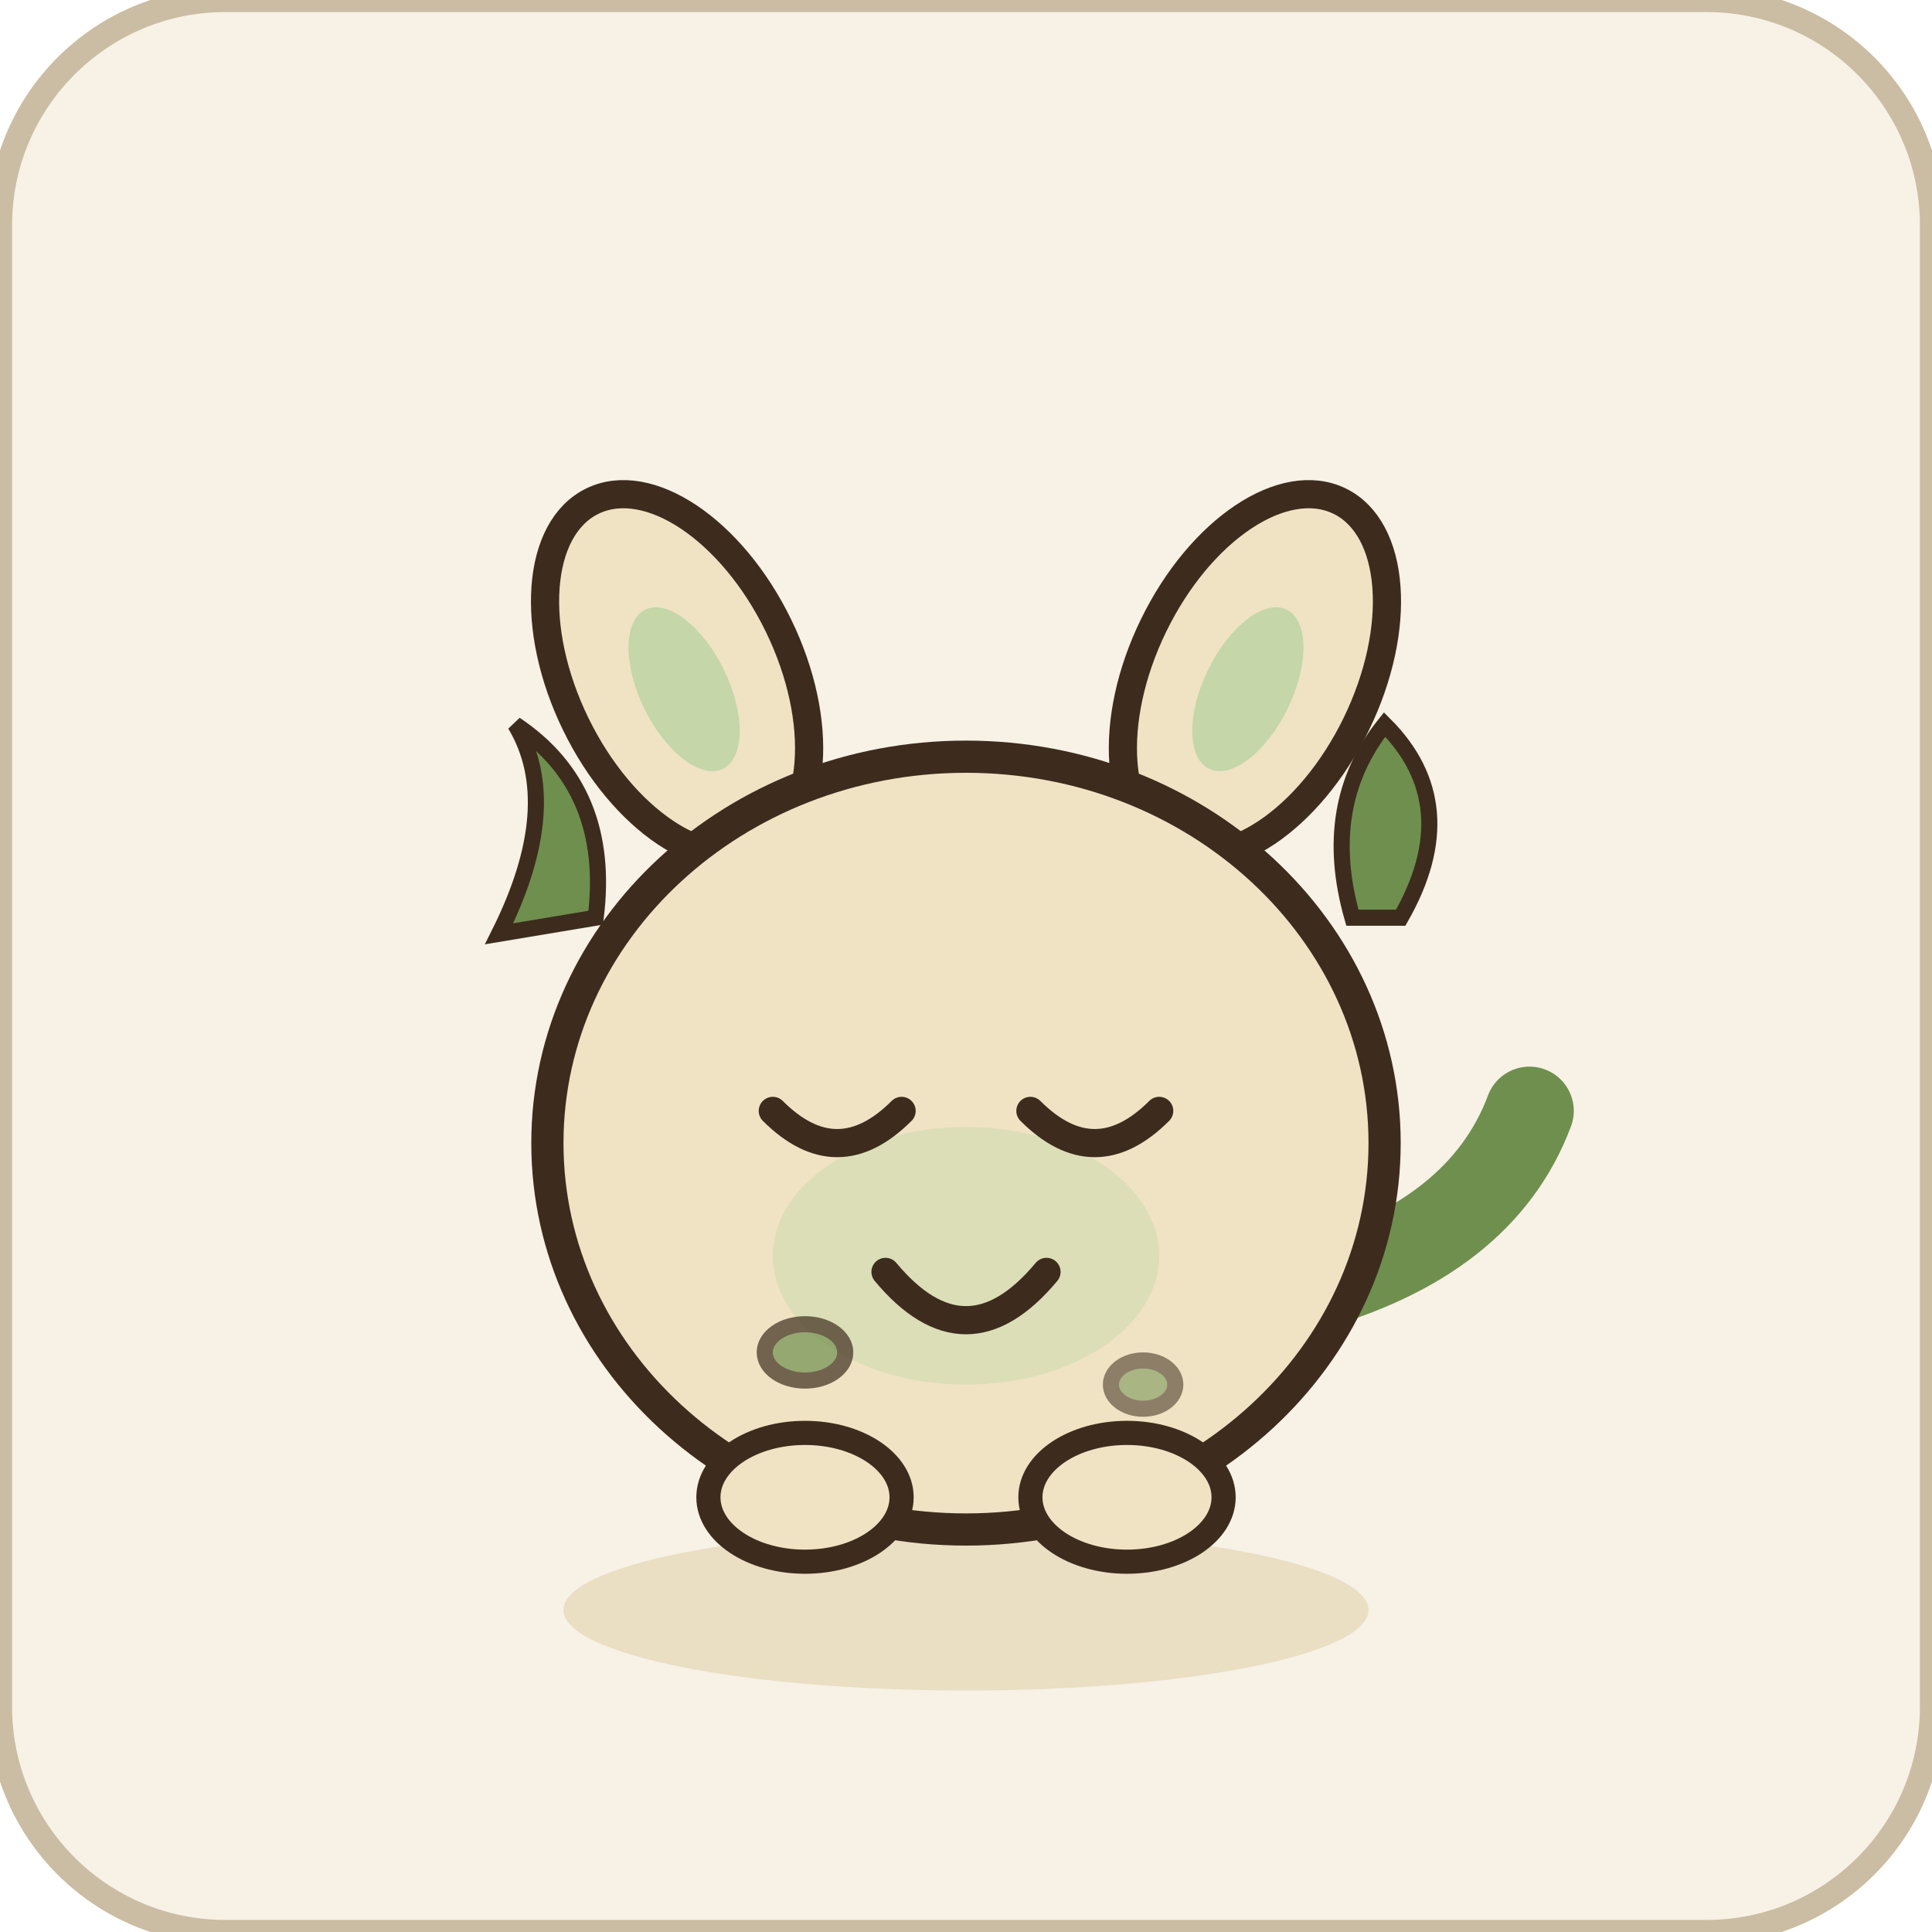
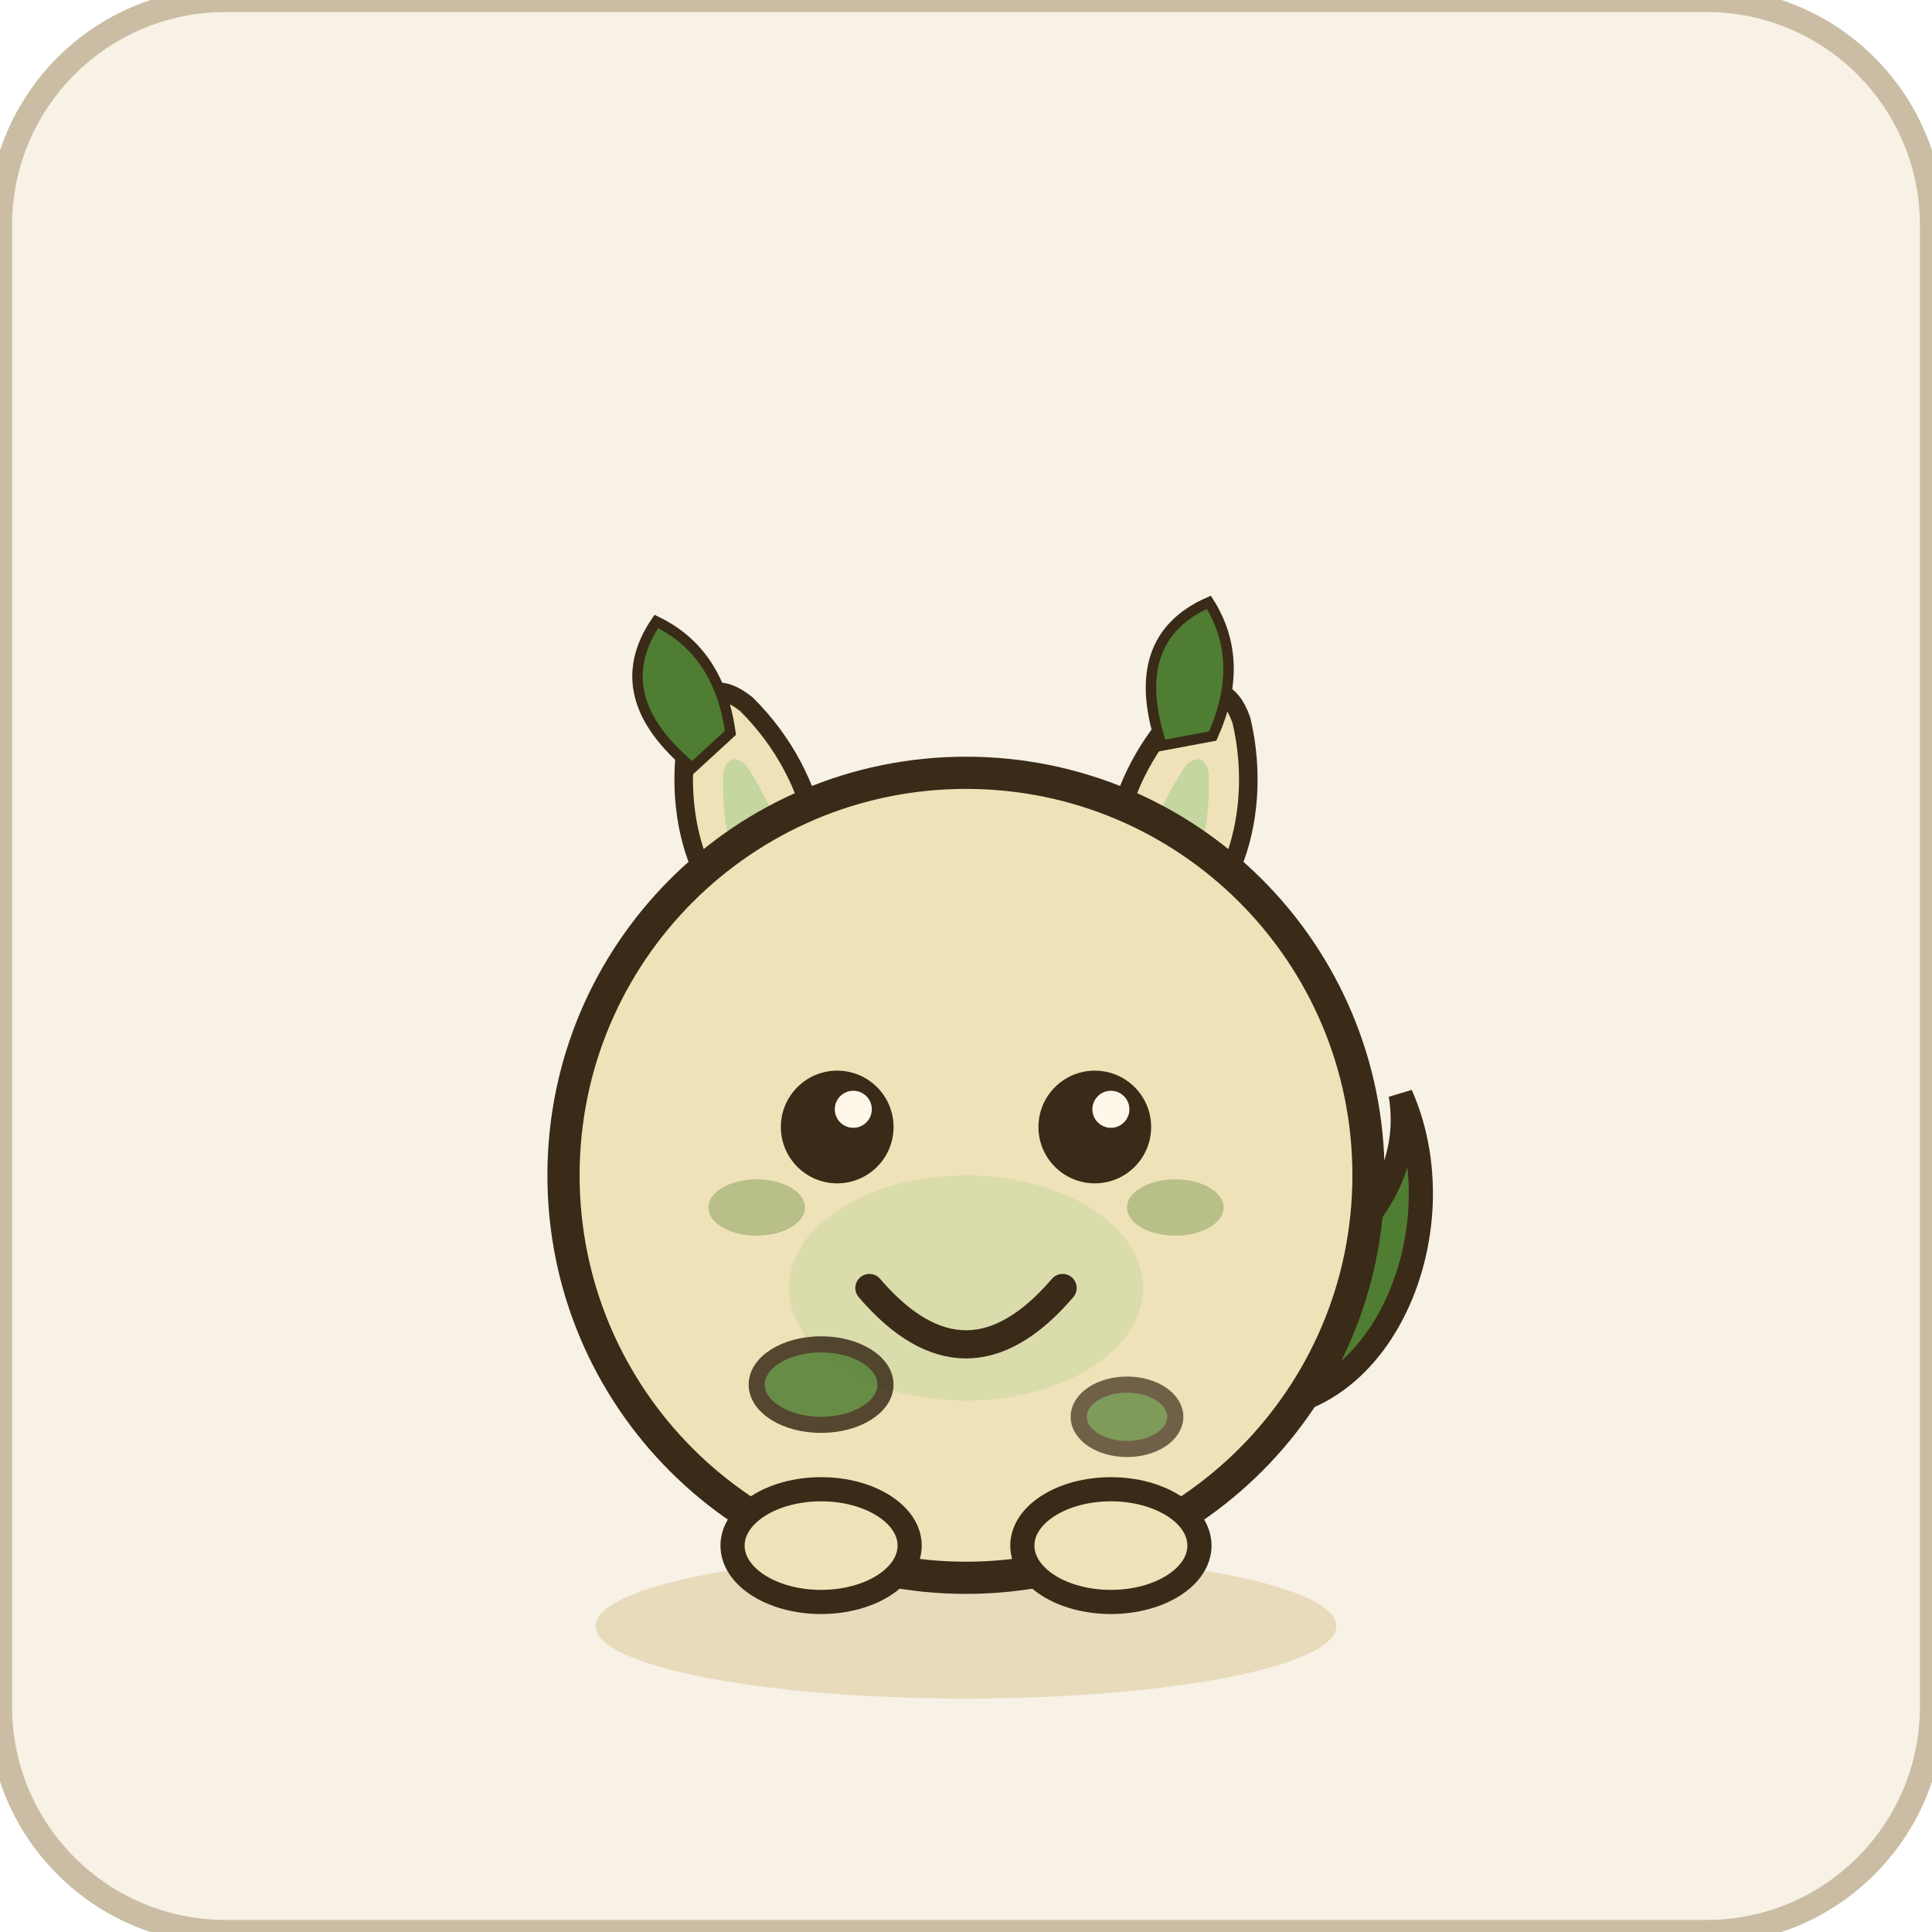
<svg xmlns="http://www.w3.org/2000/svg" viewBox="0 0 240 240" width="240" height="240" role="img" data-gitty-class="earth" data-gitty-stage="baby" data-gitty-behavior="idle" data-gitty-face="happy">
-   <style> .gitty-idle { animation: gitty-bob 2.6s ease-in-out infinite; } .gitty-playing { animation: gitty-play 0.7s ease-in-out infinite; } .gitty-eating { animation: gitty-nibble 0.55s ease-in-out infinite; } .gitty-resting { animation: gitty-bob 4s ease-in-out infinite; } .gitty-sleepy { animation: gitty-bob 3.4s ease-in-out infinite; } .gitty-sleeping, .gitty-hibernating { animation: gitty-breathe 4.8s ease-in-out infinite; } .gitty-playing .gitty-tail { animation: gitty-wag 0.8s ease-in-out infinite; } .gitty-idle .gitty-ear, .gitty-playing .gitty-ear { animation: gitty-ear 2.8s ease-in-out infinite; } .gitty-bubble { animation: gitty-rise 3s ease-in-out infinite; } .gitty-flame { animation: gitty-flicker 0.9s ease-in-out infinite; } .gitty-spark { animation: gitty-flicker 1.2s ease-in-out infinite; } .gitty-psy { animation: gitty-float 2.8s ease-in-out infinite; } .gitty-zzz { animation: gitty-fade 2.2s ease-in-out infinite; } .gitty-orbit { animation: gitty-spin 6s linear infinite; } @keyframes gitty-bob { 0%, 100% { transform: translateY(0); } 50% { transform: translateY(-4px); } } @keyframes gitty-play { 0%, 100% { transform: translateY(0) rotate(0deg); } 30% { transform: translateY(-6px) rotate(-5deg); } 70% { transform: translateY(-2px) rotate(5deg); } } @keyframes gitty-nibble { 0%, 100% { transform: translateY(0); } 50% { transform: translateY(2px); } } @keyframes gitty-breathe { 0%, 100% { transform: scale(1); } 50% { transform: scale(1.018); } } @keyframes gitty-wag { 0%, 100% { transform: rotate(0deg); } 50% { transform: rotate(16deg); } } @keyframes gitty-ear { 0%, 78%, 100% { transform: rotate(0deg); } 88% { transform: rotate(-9deg); } } @keyframes gitty-rise { 0%, 100% { opacity: 0.35; transform: translateY(0); } 50% { opacity: 0.9; transform: translateY(-8px); } } @keyframes gitty-flicker { 0%, 100% { opacity: 0.65; } 50% { opacity: 1; } } @keyframes gitty-float { 0%, 100% { transform: translateY(0); } 50% { transform: translateY(-6px); } } @keyframes gitty-fade { 0%, 100% { opacity: 0.25; } 50% { opacity: 0.8; } } @keyframes gitty-spin { to { transform: rotate(360deg); } } @media (max-width: 96px) { .gitty-detail { display: none; } } @media (prefers-reduced-motion: reduce) { .gitty-idle, .gitty-playing, .gitty-eating, .gitty-resting, .gitty-sleepy, .gitty-sleeping, .gitty-hibernating, .gitty-bubble, .gitty-flame, .gitty-spark, .gitty-psy, .gitty-zzz, .gitty-orbit, .gitty-playing .gitty-tail, .gitty-idle .gitty-ear, .gitty-playing .gitty-ear { animation: none; } } </style>
+   <style> .gitty-idle { animation: gitty-bob 2.6s ease-in-out infinite; } .gitty-playing { animation: gitty-play 0.7s ease-in-out infinite; } .gitty-eating { animation: gitty-nibble 0.55s ease-in-out infinite; } .gitty-resting { animation: gitty-bob 4s ease-in-out infinite; } .gitty-sleepy { animation: gitty-bob 3.4s ease-in-out infinite; } .gitty-sleeping, .gitty-hibernating { animation: gitty-breathe 4.8s ease-in-out infinite; } .gitty-playing .gitty-tail { animation: gitty-wag 0.8s ease-in-out infinite; } .gitty-idle .gitty-ear, .gitty-playing .gitty-ear { animation: gitty-ear 2.8s ease-in-out infinite; } .gitty-bubble { animation: gitty-rise 3s ease-in-out infinite; } .gitty-flame { animation: gitty-flicker 0.9s ease-in-out infinite; } .gitty-spark { animation: gitty-flicker 1.2s ease-in-out infinite; } .gitty-psy { animation: gitty-float 2.8s ease-in-out infinite; } .gitty-zzz { animation: gitty-fade 2.2s ease-in-out infinite; } .gitty-orbit { animation: gitty-spin 6s linear infinite; } .gitty-shadow-idle { animation: gitty-shadow-bob 2.6s ease-in-out infinite; } .gitty-shadow-playing { animation: gitty-shadow-play 0.7s ease-in-out infinite; } .gitty-shadow-eating { animation: gitty-shadow-nibble 0.55s ease-in-out infinite; } .gitty-shadow-resting { animation: gitty-shadow-bob 4s ease-in-out infinite; } .gitty-shadow-sleepy { animation: gitty-shadow-bob 3.4s ease-in-out infinite; } .gitty-shadow-sleeping, .gitty-shadow-hibernating { animation: gitty-shadow-breathe 4.8s ease-in-out infinite; } @keyframes gitty-bob { 0%, 100% { transform: translateY(0); } 50% { transform: translateY(-4px); } } @keyframes gitty-play { 0%, 100% { transform: translateY(0) rotate(0deg); } 30% { transform: translateY(-6px) rotate(-5deg); } 70% { transform: translateY(-2px) rotate(5deg); } } @keyframes gitty-nibble { 0%, 100% { transform: translateY(0); } 50% { transform: translateY(2px); } } @keyframes gitty-breathe { 0%, 100% { transform: scale(1); } 50% { transform: scale(1.018); } } @keyframes gitty-wag { 0%, 100% { transform: rotate(0deg); } 50% { transform: rotate(16deg); } } @keyframes gitty-ear { 0%, 78%, 100% { transform: rotate(0deg); } 88% { transform: rotate(-9deg); } } @keyframes gitty-rise { 0%, 100% { opacity: 0.35; transform: translateY(0); } 50% { opacity: 0.9; transform: translateY(-8px); } } @keyframes gitty-flicker { 0%, 100% { opacity: 0.65; } 50% { opacity: 1; } } @keyframes gitty-float { 0%, 100% { transform: translateY(0); } 50% { transform: translateY(-6px); } } @keyframes gitty-fade { 0%, 100% { opacity: 0.25; } 50% { opacity: 0.8; } } @keyframes gitty-spin { to { transform: rotate(360deg); } } @keyframes gitty-shadow-bob { 0%, 100% { transform: scale(1); } 50% { transform: scale(0.72); } } @keyframes gitty-shadow-play { 0%, 100% { transform: scale(1); } 30% { transform: scale(0.58); } 70% { transform: scale(0.82); } } @keyframes gitty-shadow-nibble { 0%, 100% { transform: scale(1); } 50% { transform: scale(1.12); } } @keyframes gitty-shadow-breathe { 0%, 100% { transform: scale(1); } 50% { transform: scale(1.05); } } @media (max-width: 96px) { .gitty-detail { display: none; } } @media (prefers-reduced-motion: reduce) { .gitty-idle, .gitty-playing, .gitty-eating, .gitty-resting, .gitty-sleepy, .gitty-sleeping, .gitty-hibernating, .gitty-bubble, .gitty-flame, .gitty-spark, .gitty-psy, .gitty-zzz, .gitty-orbit, .gitty-playing .gitty-tail, .gitty-idle .gitty-ear, .gitty-playing .gitty-ear, .gitty-shadow-idle, .gitty-shadow-playing, .gitty-shadow-eating, .gitty-shadow-resting, .gitty-shadow-sleepy, .gitty-shadow-sleeping, .gitty-shadow-hibernating { animation: none; } } </style>
  <rect width="240" height="240" rx="28" fill="#f7f1e6" stroke="#cbbda3" stroke-width="3" />
  <g transform="translate(120 150) scale(1) translate(-120 -150)">
+     <g transform="translate(120 202)">
+       <g class="gitty-shadow gitty-shadow-idle">
+         <ellipse cx="0" cy="0" rx="46" ry="9" fill="#d4c089" opacity="0.45" />
+       </g>
+     </g>
    <g class="gitty-idle">
      <g data-gitty-body="baby">
-         <ellipse cx="120" cy="200" rx="50" ry="10" fill="#d9c89a" opacity="0.45" />
-         <g transform="translate(162 160)">
+         <g transform="translate(154 158)">
          <g class="gitty-tail">
-             <path d="M0 0 q22 -6 28 -22" fill="none" stroke="#6f8f4e" stroke-width="11" stroke-linecap="round" />
+             <path d="M0 4 C12 0 22 -10 20 -22 C28 -4 16 22 -4 16 C-10 12 -8 8 0 4Z" fill="#4f7d32" stroke="#3a2a18" stroke-width="3" />
          </g>
        </g>
-         <g transform="translate(92 100) rotate(-26)">
+         <g transform="translate(96 112) rotate(-16) scale(0.72)">
          <g class="gitty-ear">
-             <ellipse cx="0" cy="-18" rx="14" ry="24" fill="#efe3c4" stroke="#3d2c1e" stroke-width="3.5" />
-             <ellipse cx="0" cy="-16" rx="5.5" ry="11" fill="#c5d6a8" />
+             <path d="M0 6 C-12 2 -14 -18 -5 -34 Q0 -41 5 -34 C14 -18 12 2 0 6Z" fill="#f0e2b8" stroke="#3a2a18" stroke-width="3.2" />
+             <path d="M0 1 C-5 0 -6 -12 -2 -24 Q0 -27 2 -24 C6 -12 5 0 0 1Z" fill="#c5d6a0" />
+             <path d="M-7 -26 q-11 -16 1 -26 q9 8 7 22z" fill="#4f7d32" stroke="#3a2a18" stroke-width="1.8" />
          </g>
        </g>
-         <g transform="translate(148 100) rotate(26)">
+         <g transform="translate(144 112) rotate(16) scale(0.72)">
          <g class="gitty-ear">
-             <ellipse cx="0" cy="-18" rx="14" ry="24" fill="#efe3c4" stroke="#3d2c1e" stroke-width="3.5" />
-             <ellipse cx="0" cy="-16" rx="5.5" ry="11" fill="#c5d6a8" />
+             <path d="M0 6 C-12 2 -14 -18 -5 -34 Q0 -41 5 -34 C14 -18 12 2 0 6Z" fill="#f0e2b8" stroke="#3a2a18" stroke-width="3.2" />
+             <path d="M0 1 C-5 0 -6 -12 -2 -24 Q0 -27 2 -24 C6 -12 5 0 0 1Z" fill="#c5d6a0" />
+             <path d="M-7 -26 q-11 -16 1 -26 q9 8 7 22z" fill="#4f7d32" stroke="#3a2a18" stroke-width="1.8" />
          </g>
        </g>
-         <ellipse cx="120" cy="142" rx="52" ry="48" fill="#efe3c4" stroke="#3d2c1e" stroke-width="4" />
-         <ellipse cx="120" cy="156" rx="24" ry="16" fill="#c5d6a8" opacity="0.45" />
-         <ellipse cx="100" cy="186" rx="12" ry="8" fill="#efe3c4" stroke="#3d2c1e" stroke-width="3" />
-         <ellipse cx="140" cy="186" rx="12" ry="8" fill="#efe3c4" stroke="#3d2c1e" stroke-width="3" />
+         <circle cx="120" cy="146" r="50" fill="#f0e2b8" stroke="#3a2a18" stroke-width="4" />
+         <ellipse cx="120" cy="160" rx="22" ry="14" fill="#c5d6a0" opacity="0.5" />
+         <ellipse cx="102" cy="192" rx="11" ry="7" fill="#f0e2b8" stroke="#3a2a18" stroke-width="3" />
+         <ellipse cx="138" cy="192" rx="11" ry="7" fill="#f0e2b8" stroke="#3a2a18" stroke-width="3" />
      </g>
-       <g class="gitty-earth" fill="#6f8f4e" stroke="#3d2c1e" stroke-width="2">
-         <path d="M62 116 q8 -16 2 -26 q12 8 10 24z" />
-         <path d="M168 114 q-4 -14 4 -24 q10 10 2 24z" />
-         <ellipse class="gitty-detail" cx="100" cy="168" rx="5" ry="3.5" opacity="0.7" />
-         <ellipse class="gitty-detail" cx="142" cy="172" rx="4" ry="3" opacity="0.55" />
+       <g class="gitty-earth" fill="#4f7d32" stroke="#3a2a18" stroke-width="2">
+         <ellipse class="gitty-detail" cx="102" cy="172" rx="8" ry="5" opacity="0.85" />
+         <ellipse class="gitty-detail" cx="140" cy="176" rx="6" ry="4" opacity="0.7" />
      </g>
-       <path d="M96 138 q8 8 16 0" fill="none" stroke="#3d2c1e" stroke-width="3.5" stroke-linecap="round" />
-       <path d="M128 138 q8 8 16 0" fill="none" stroke="#3d2c1e" stroke-width="3.5" stroke-linecap="round" />
-       <path d="M110 158 q10 12 20 0" fill="none" stroke="#3d2c1e" stroke-width="3.5" stroke-linecap="round" />
+       <circle cx="104" cy="140" r="7" fill="#3a2a18" />
+       <circle cx="136" cy="140" r="7" fill="#3a2a18" />
+       <circle cx="106" cy="137.8" r="2.3" fill="#fff7ea" />
+       <circle cx="138" cy="137.8" r="2.3" fill="#fff7ea" />
+       <ellipse cx="94" cy="150" rx="6" ry="3.5" fill="#4f7d32" opacity="0.35" />
+       <ellipse cx="146" cy="150" rx="6" ry="3.5" fill="#4f7d32" opacity="0.35" />
+       <path d="M108 160 q12 14 24 0" fill="none" stroke="#3a2a18" stroke-width="3.5" stroke-linecap="round" />
    </g>
  </g>
</svg>
